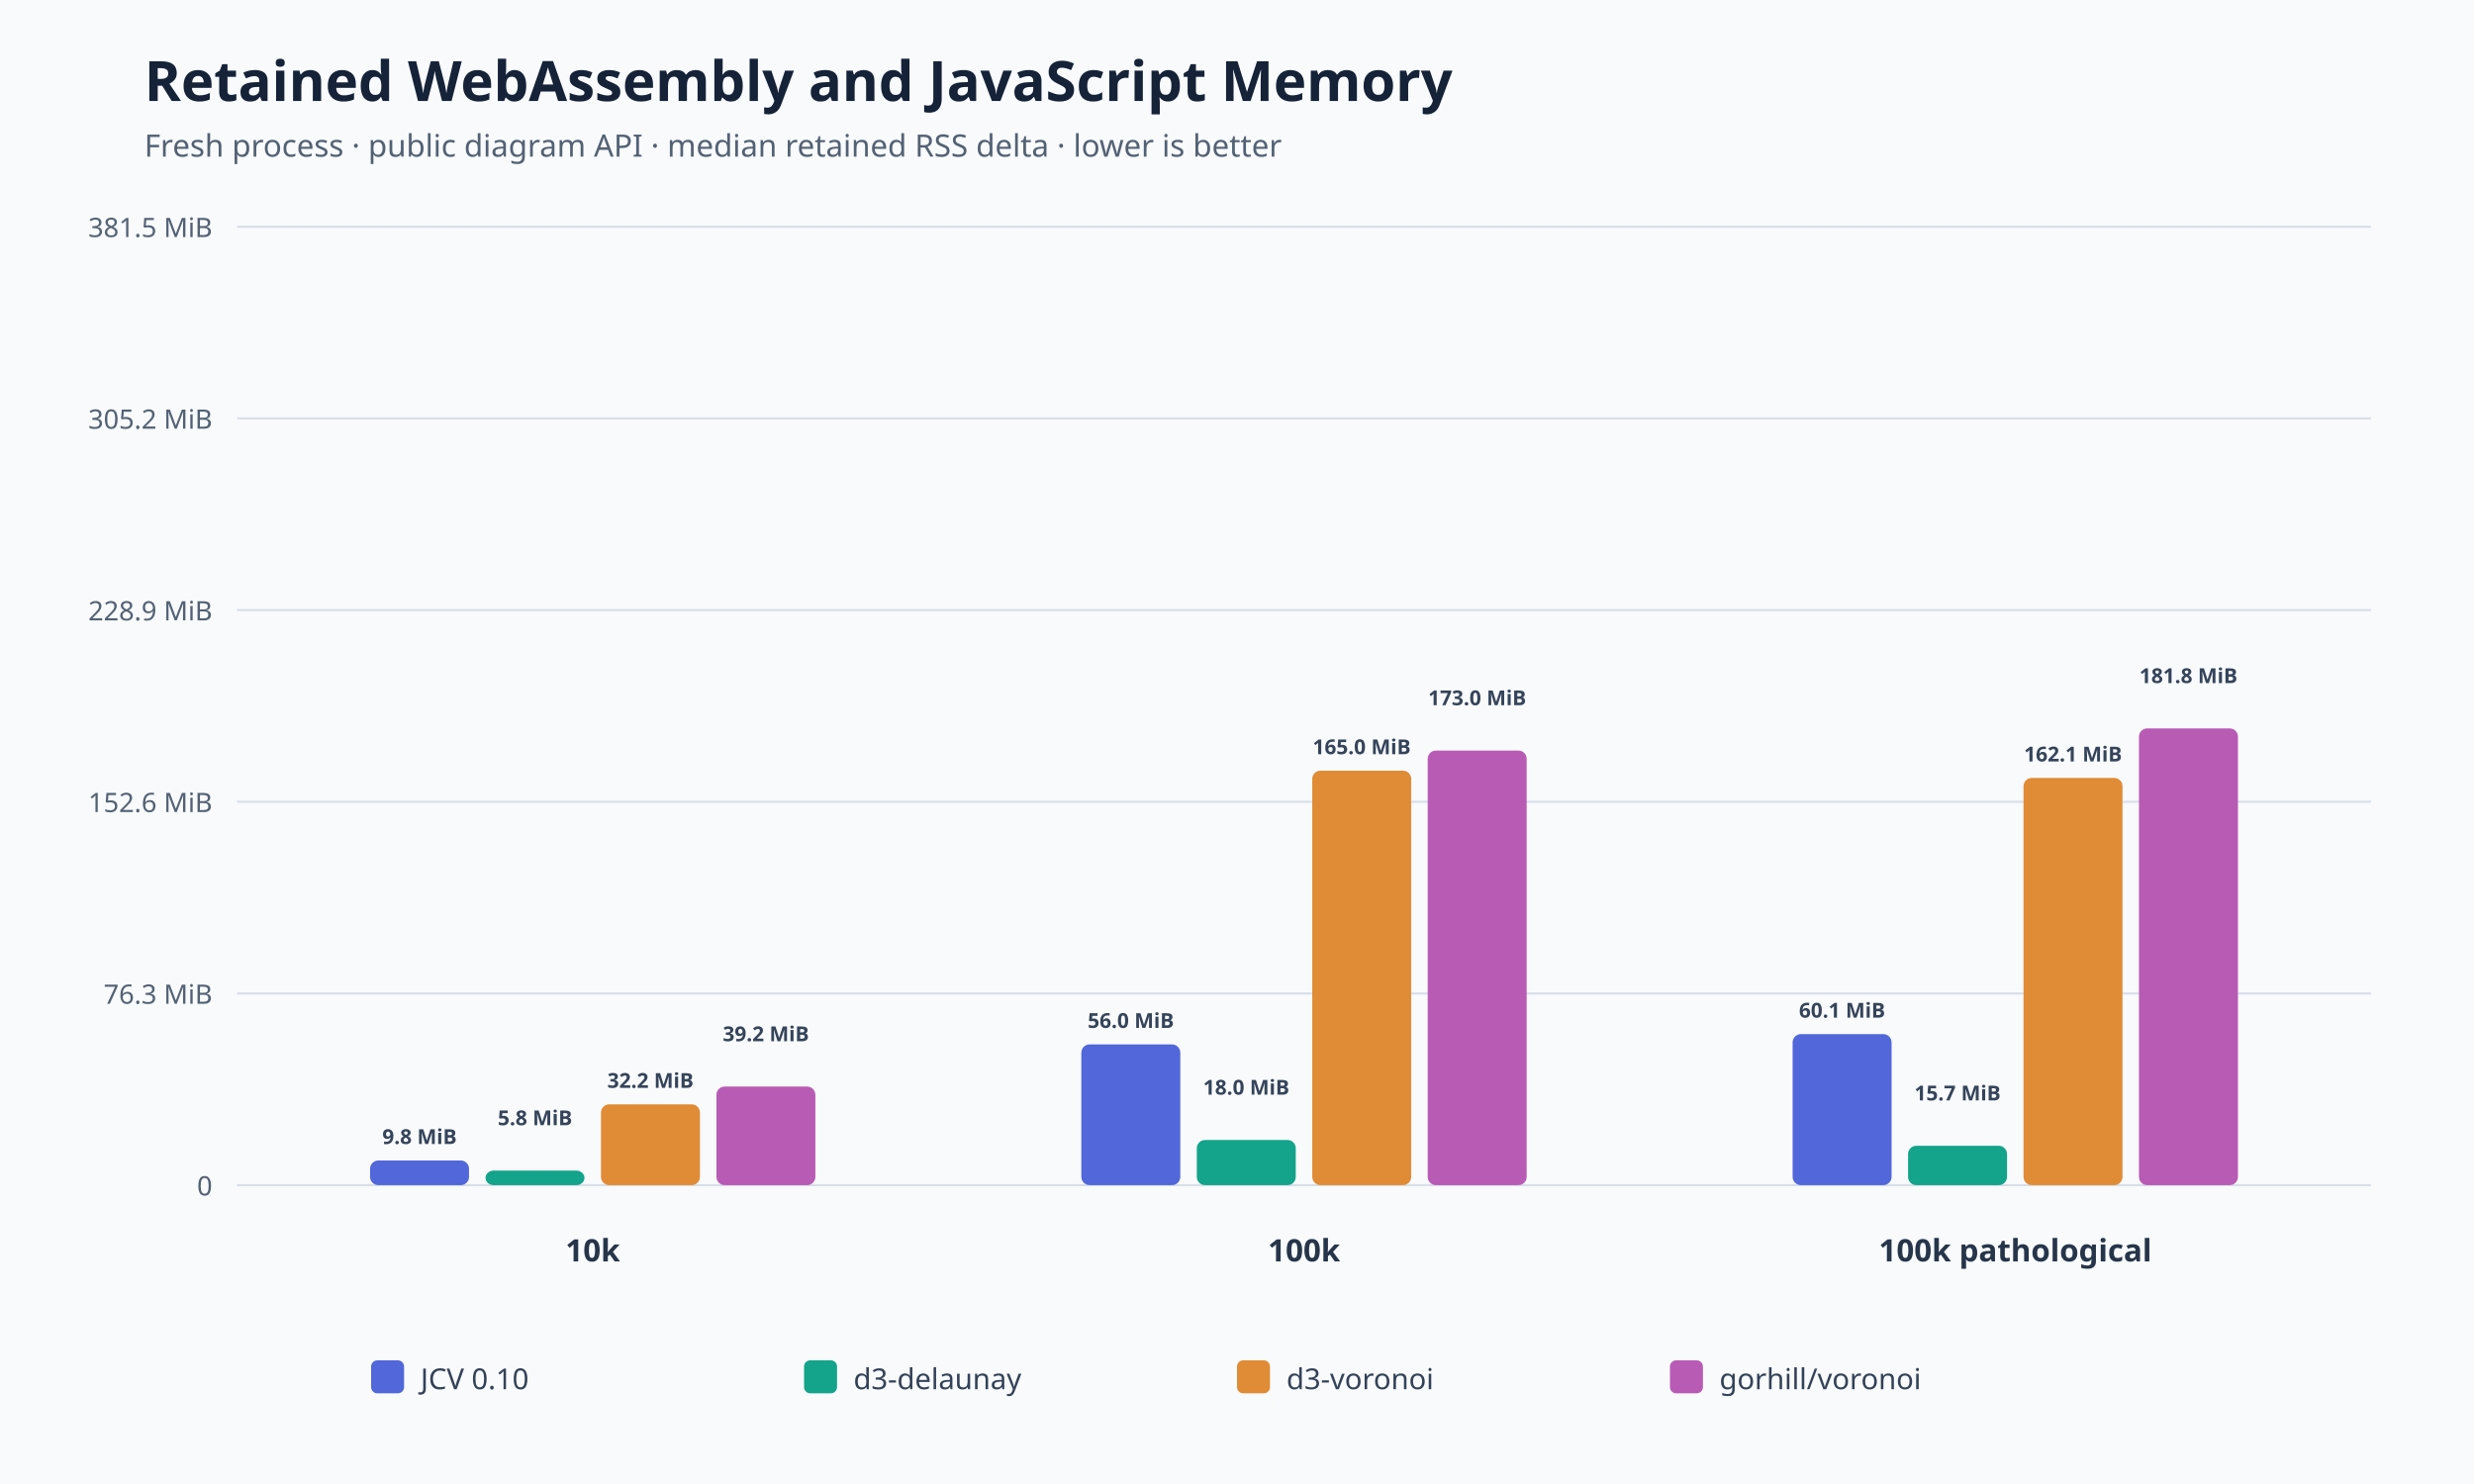
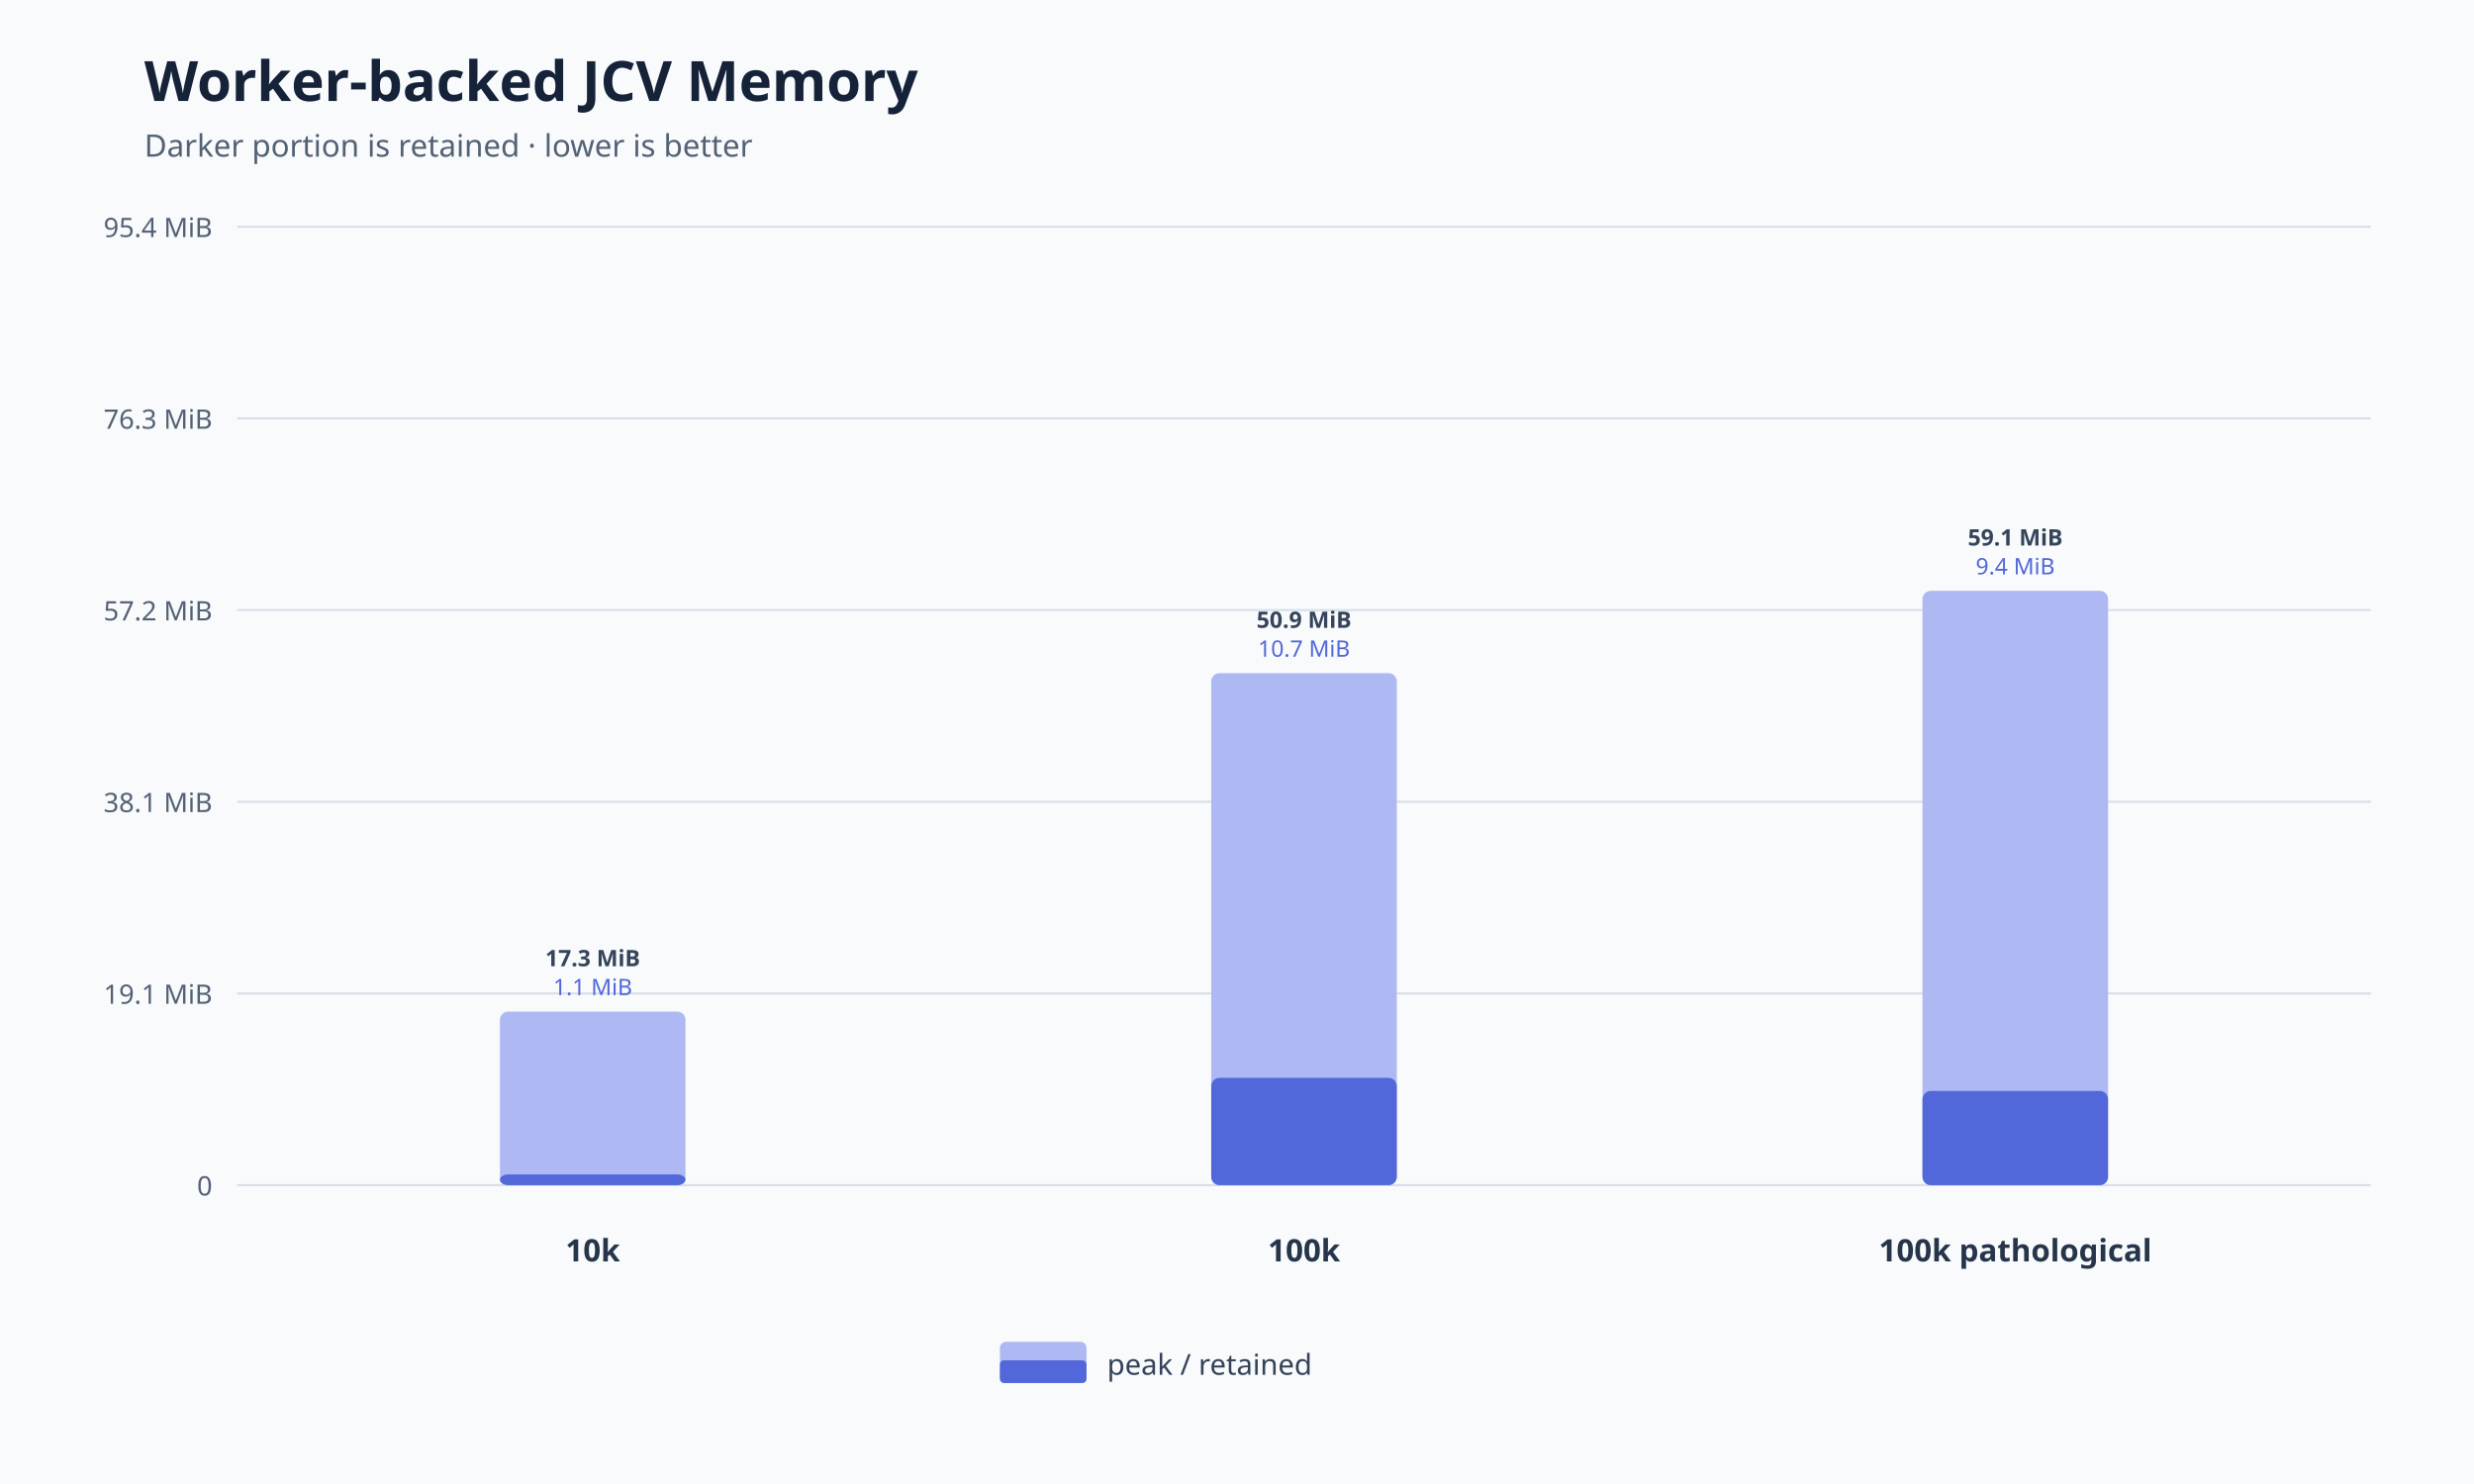
<svg xmlns="http://www.w3.org/2000/svg" width="1200" height="720" viewBox="0 0 1200 720" role="img" aria-labelledby="title desc">
  <style>.stat-hit{fill:transparent;pointer-events:all}</style>
  <rect width="1200" height="720" fill="#f8fafc" />
-   <text x="70" y="49" font-family="system-ui, sans-serif" font-size="27" font-weight="700" fill="#152238">Retained WebAssembly and JavaScript Memory</text>
-   <text x="70" y="76" font-family="system-ui, sans-serif" font-size="15" fill="#536174">Fresh process · public diagram API · median retained RSS delta · lower is better</text>
+   <text x="70" y="49" font-family="system-ui, sans-serif" font-size="27" font-weight="700" fill="#152238">Worker-backed JCV Memory</text>
+   <text x="70" y="76" font-family="system-ui, sans-serif" font-size="15" fill="#536174">Darker portion is retained · lower is better</text>
  <line x1="115" y1="575" x2="1150" y2="575" stroke="#d8dee8" />
  <text x="103" y="580" font-family="system-ui, sans-serif" font-size="13" fill="#536174" text-anchor="end">0</text>
  <line x1="115" y1="482" x2="1150" y2="482" stroke="#d8dee8" />
-   <text x="103" y="487" font-family="system-ui, sans-serif" font-size="13" fill="#536174" text-anchor="end">76.3 MiB</text>
+   <text x="103" y="487" font-family="system-ui, sans-serif" font-size="13" fill="#536174" text-anchor="end">19.1 MiB</text>
  <line x1="115" y1="389" x2="1150" y2="389" stroke="#d8dee8" />
-   <text x="103" y="394" font-family="system-ui, sans-serif" font-size="13" fill="#536174" text-anchor="end">152.6 MiB</text>
+   <text x="103" y="394" font-family="system-ui, sans-serif" font-size="13" fill="#536174" text-anchor="end">38.1 MiB</text>
  <line x1="115" y1="296" x2="1150" y2="296" stroke="#d8dee8" />
-   <text x="103" y="301" font-family="system-ui, sans-serif" font-size="13" fill="#536174" text-anchor="end">228.9 MiB</text>
+   <text x="103" y="301" font-family="system-ui, sans-serif" font-size="13" fill="#536174" text-anchor="end">57.2 MiB</text>
  <line x1="115" y1="203" x2="1150" y2="203" stroke="#d8dee8" />
-   <text x="103" y="208" font-family="system-ui, sans-serif" font-size="13" fill="#536174" text-anchor="end">305.2 MiB</text>
+   <text x="103" y="208" font-family="system-ui, sans-serif" font-size="13" fill="#536174" text-anchor="end">76.3 MiB</text>
  <line x1="115" y1="110" x2="1150" y2="110" stroke="#d8dee8" />
-   <text x="103" y="115" font-family="system-ui, sans-serif" font-size="13" fill="#536174" text-anchor="end">381.5 MiB</text>
+   <text x="103" y="115" font-family="system-ui, sans-serif" font-size="13" fill="#536174" text-anchor="end">95.4 MiB</text>
  <text x="287.5" y="612" font-family="system-ui, sans-serif" font-size="15" font-weight="600" fill="#26354a" text-anchor="middle">10k</text>
-   <rect x="179.5" y="563.04" width="48" height="11.96" rx="4" fill="#5267d9" />
-   <text x="203.5" y="555.04" font-family="system-ui, sans-serif" font-size="10" font-weight="650" fill="#35445a" text-anchor="middle">9.8 MiB</text>
+   <rect x="242.5" y="490.80" width="90" height="84.20" rx="4" fill="#aeb8f2" />
+   <rect x="242.5" y="569.80" width="90" height="5.20" rx="4" fill="#5267d9" />
+   <text x="287.5" y="468.80" font-family="system-ui, sans-serif" font-size="11" font-weight="650" fill="#35445a" text-anchor="middle">17.3 MiB</text>
+   <text x="287.5" y="482.80" font-family="system-ui, sans-serif" font-size="11" fill="#5267d9" text-anchor="middle">1.1 MiB</text>
  <g class="stat-bar" tabindex="0">
-     <rect class="stat-hit" x="179.5" y="560.00" width="48" height="15.00" />
-   </g>
-   <rect x="235.5" y="567.93" width="48" height="7.07" rx="4" fill="#14a38b" />
-   <text x="259.5" y="545.93" font-family="system-ui, sans-serif" font-size="10" font-weight="650" fill="#35445a" text-anchor="middle">5.8 MiB</text>
-   <g class="stat-bar" tabindex="0">
-     <rect class="stat-hit" x="235.5" y="560.00" width="48" height="15.00" />
-   </g>
-   <rect x="291.5" y="535.80" width="48" height="39.20" rx="4" fill="#e08b35" />
-   <text x="315.5" y="527.80" font-family="system-ui, sans-serif" font-size="10" font-weight="650" fill="#35445a" text-anchor="middle">32.2 MiB</text>
-   <g class="stat-bar" tabindex="0">
-     <rect class="stat-hit" x="291.5" y="535.80" width="48" height="39.20" />
-   </g>
-   <rect x="347.5" y="527.17" width="48" height="47.83" rx="4" fill="#b85bb4" />
-   <text x="371.5" y="505.17" font-family="system-ui, sans-serif" font-size="10" font-weight="650" fill="#35445a" text-anchor="middle">39.2 MiB</text>
-   <g class="stat-bar" tabindex="0">
-     <rect class="stat-hit" x="347.5" y="527.17" width="48" height="47.83" />
+     <rect class="stat-hit" x="242.5" y="490.80" width="90" height="84.20" />
  </g>
  <text x="632.5" y="612" font-family="system-ui, sans-serif" font-size="15" font-weight="600" fill="#26354a" text-anchor="middle">100k</text>
-   <rect x="524.5" y="506.72" width="48" height="68.28" rx="4" fill="#5267d9" />
-   <text x="548.5" y="498.72" font-family="system-ui, sans-serif" font-size="10" font-weight="650" fill="#35445a" text-anchor="middle">56.0 MiB</text>
+   <rect x="587.5" y="326.62" width="90" height="248.38" rx="4" fill="#aeb8f2" />
+   <rect x="587.5" y="522.94" width="90" height="52.06" rx="4" fill="#5267d9" />
+   <text x="632.5" y="304.62" font-family="system-ui, sans-serif" font-size="11" font-weight="650" fill="#35445a" text-anchor="middle">50.9 MiB</text>
+   <text x="632.5" y="318.62" font-family="system-ui, sans-serif" font-size="11" fill="#5267d9" text-anchor="middle">10.7 MiB</text>
  <g class="stat-bar" tabindex="0">
-     <rect class="stat-hit" x="524.5" y="506.72" width="48" height="68.28" />
-   </g>
-   <rect x="580.5" y="553.10" width="48" height="21.90" rx="4" fill="#14a38b" />
-   <text x="604.5" y="531.10" font-family="system-ui, sans-serif" font-size="10" font-weight="650" fill="#35445a" text-anchor="middle">18.0 MiB</text>
-   <g class="stat-bar" tabindex="0">
-     <rect class="stat-hit" x="580.5" y="553.10" width="48" height="21.90" />
-   </g>
-   <rect x="636.5" y="373.91" width="48" height="201.09" rx="4" fill="#e08b35" />
-   <text x="660.5" y="365.91" font-family="system-ui, sans-serif" font-size="10" font-weight="650" fill="#35445a" text-anchor="middle">165.0 MiB</text>
-   <g class="stat-bar" tabindex="0">
-     <rect class="stat-hit" x="636.5" y="373.91" width="48" height="201.09" />
-   </g>
-   <rect x="692.5" y="364.16" width="48" height="210.84" rx="4" fill="#b85bb4" />
-   <text x="716.5" y="342.16" font-family="system-ui, sans-serif" font-size="10" font-weight="650" fill="#35445a" text-anchor="middle">173.0 MiB</text>
-   <g class="stat-bar" tabindex="0">
-     <rect class="stat-hit" x="692.5" y="364.16" width="48" height="210.84" />
+     <rect class="stat-hit" x="587.5" y="326.62" width="90" height="248.38" />
  </g>
  <text x="977.5" y="612" font-family="system-ui, sans-serif" font-size="15" font-weight="600" fill="#26354a" text-anchor="middle">100k pathological</text>
-   <rect x="869.5" y="501.73" width="48" height="73.27" rx="4" fill="#5267d9" />
-   <text x="893.5" y="493.73" font-family="system-ui, sans-serif" font-size="10" font-weight="650" fill="#35445a" text-anchor="middle">60.1 MiB</text>
+   <rect x="932.5" y="286.67" width="90" height="288.33" rx="4" fill="#aeb8f2" />
+   <rect x="932.5" y="529.31" width="90" height="45.69" rx="4" fill="#5267d9" />
+   <text x="977.5" y="264.67" font-family="system-ui, sans-serif" font-size="11" font-weight="650" fill="#35445a" text-anchor="middle">59.1 MiB</text>
+   <text x="977.5" y="278.67" font-family="system-ui, sans-serif" font-size="11" fill="#5267d9" text-anchor="middle">9.4 MiB</text>
  <g class="stat-bar" tabindex="0">
-     <rect class="stat-hit" x="869.5" y="501.73" width="48" height="73.27" />
+     <rect class="stat-hit" x="932.5" y="286.67" width="90" height="288.33" />
  </g>
-   <rect x="925.5" y="555.90" width="48" height="19.10" rx="4" fill="#14a38b" />
-   <text x="949.5" y="533.90" font-family="system-ui, sans-serif" font-size="10" font-weight="650" fill="#35445a" text-anchor="middle">15.7 MiB</text>
-   <g class="stat-bar" tabindex="0">
-     <rect class="stat-hit" x="925.5" y="555.90" width="48" height="19.10" />
-   </g>
-   <rect x="981.5" y="377.43" width="48" height="197.57" rx="4" fill="#e08b35" />
-   <text x="1005.5" y="369.43" font-family="system-ui, sans-serif" font-size="10" font-weight="650" fill="#35445a" text-anchor="middle">162.1 MiB</text>
-   <g class="stat-bar" tabindex="0">
-     <rect class="stat-hit" x="981.5" y="377.43" width="48" height="197.57" />
-   </g>
-   <rect x="1037.5" y="353.41" width="48" height="221.59" rx="4" fill="#b85bb4" />
-   <text x="1061.5" y="331.41" font-family="system-ui, sans-serif" font-size="10" font-weight="650" fill="#35445a" text-anchor="middle">181.8 MiB</text>
-   <g class="stat-bar" tabindex="0">
-     <rect class="stat-hit" x="1037.5" y="353.41" width="48" height="221.59" />
-   </g>
-   <rect x="180" y="660" width="16" height="16" rx="3" fill="#5267d9" />
-   <text x="204" y="674" font-family="system-ui, sans-serif" font-size="14" fill="#344258">JCV 0.10</text>
-   <rect x="390" y="660" width="16" height="16" rx="3" fill="#14a38b" />
-   <text x="414" y="674" font-family="system-ui, sans-serif" font-size="14" fill="#344258">d3-delaunay</text>
-   <rect x="600" y="660" width="16" height="16" rx="3" fill="#e08b35" />
-   <text x="624" y="674" font-family="system-ui, sans-serif" font-size="14" fill="#344258">d3-voronoi</text>
-   <rect x="810" y="660" width="16" height="16" rx="3" fill="#b85bb4" />
-   <text x="834" y="674" font-family="system-ui, sans-serif" font-size="14" fill="#344258">gorhill/voronoi</text>
+   <rect x="485" y="651" width="42" height="20" rx="3" fill="#aeb8f2" />
+   <rect x="485" y="660" width="42" height="11" rx="2" fill="#5267d9" />
+   <text x="537" y="667" font-family="system-ui, sans-serif" font-size="14" fill="#344258">peak / retained</text>
</svg>
